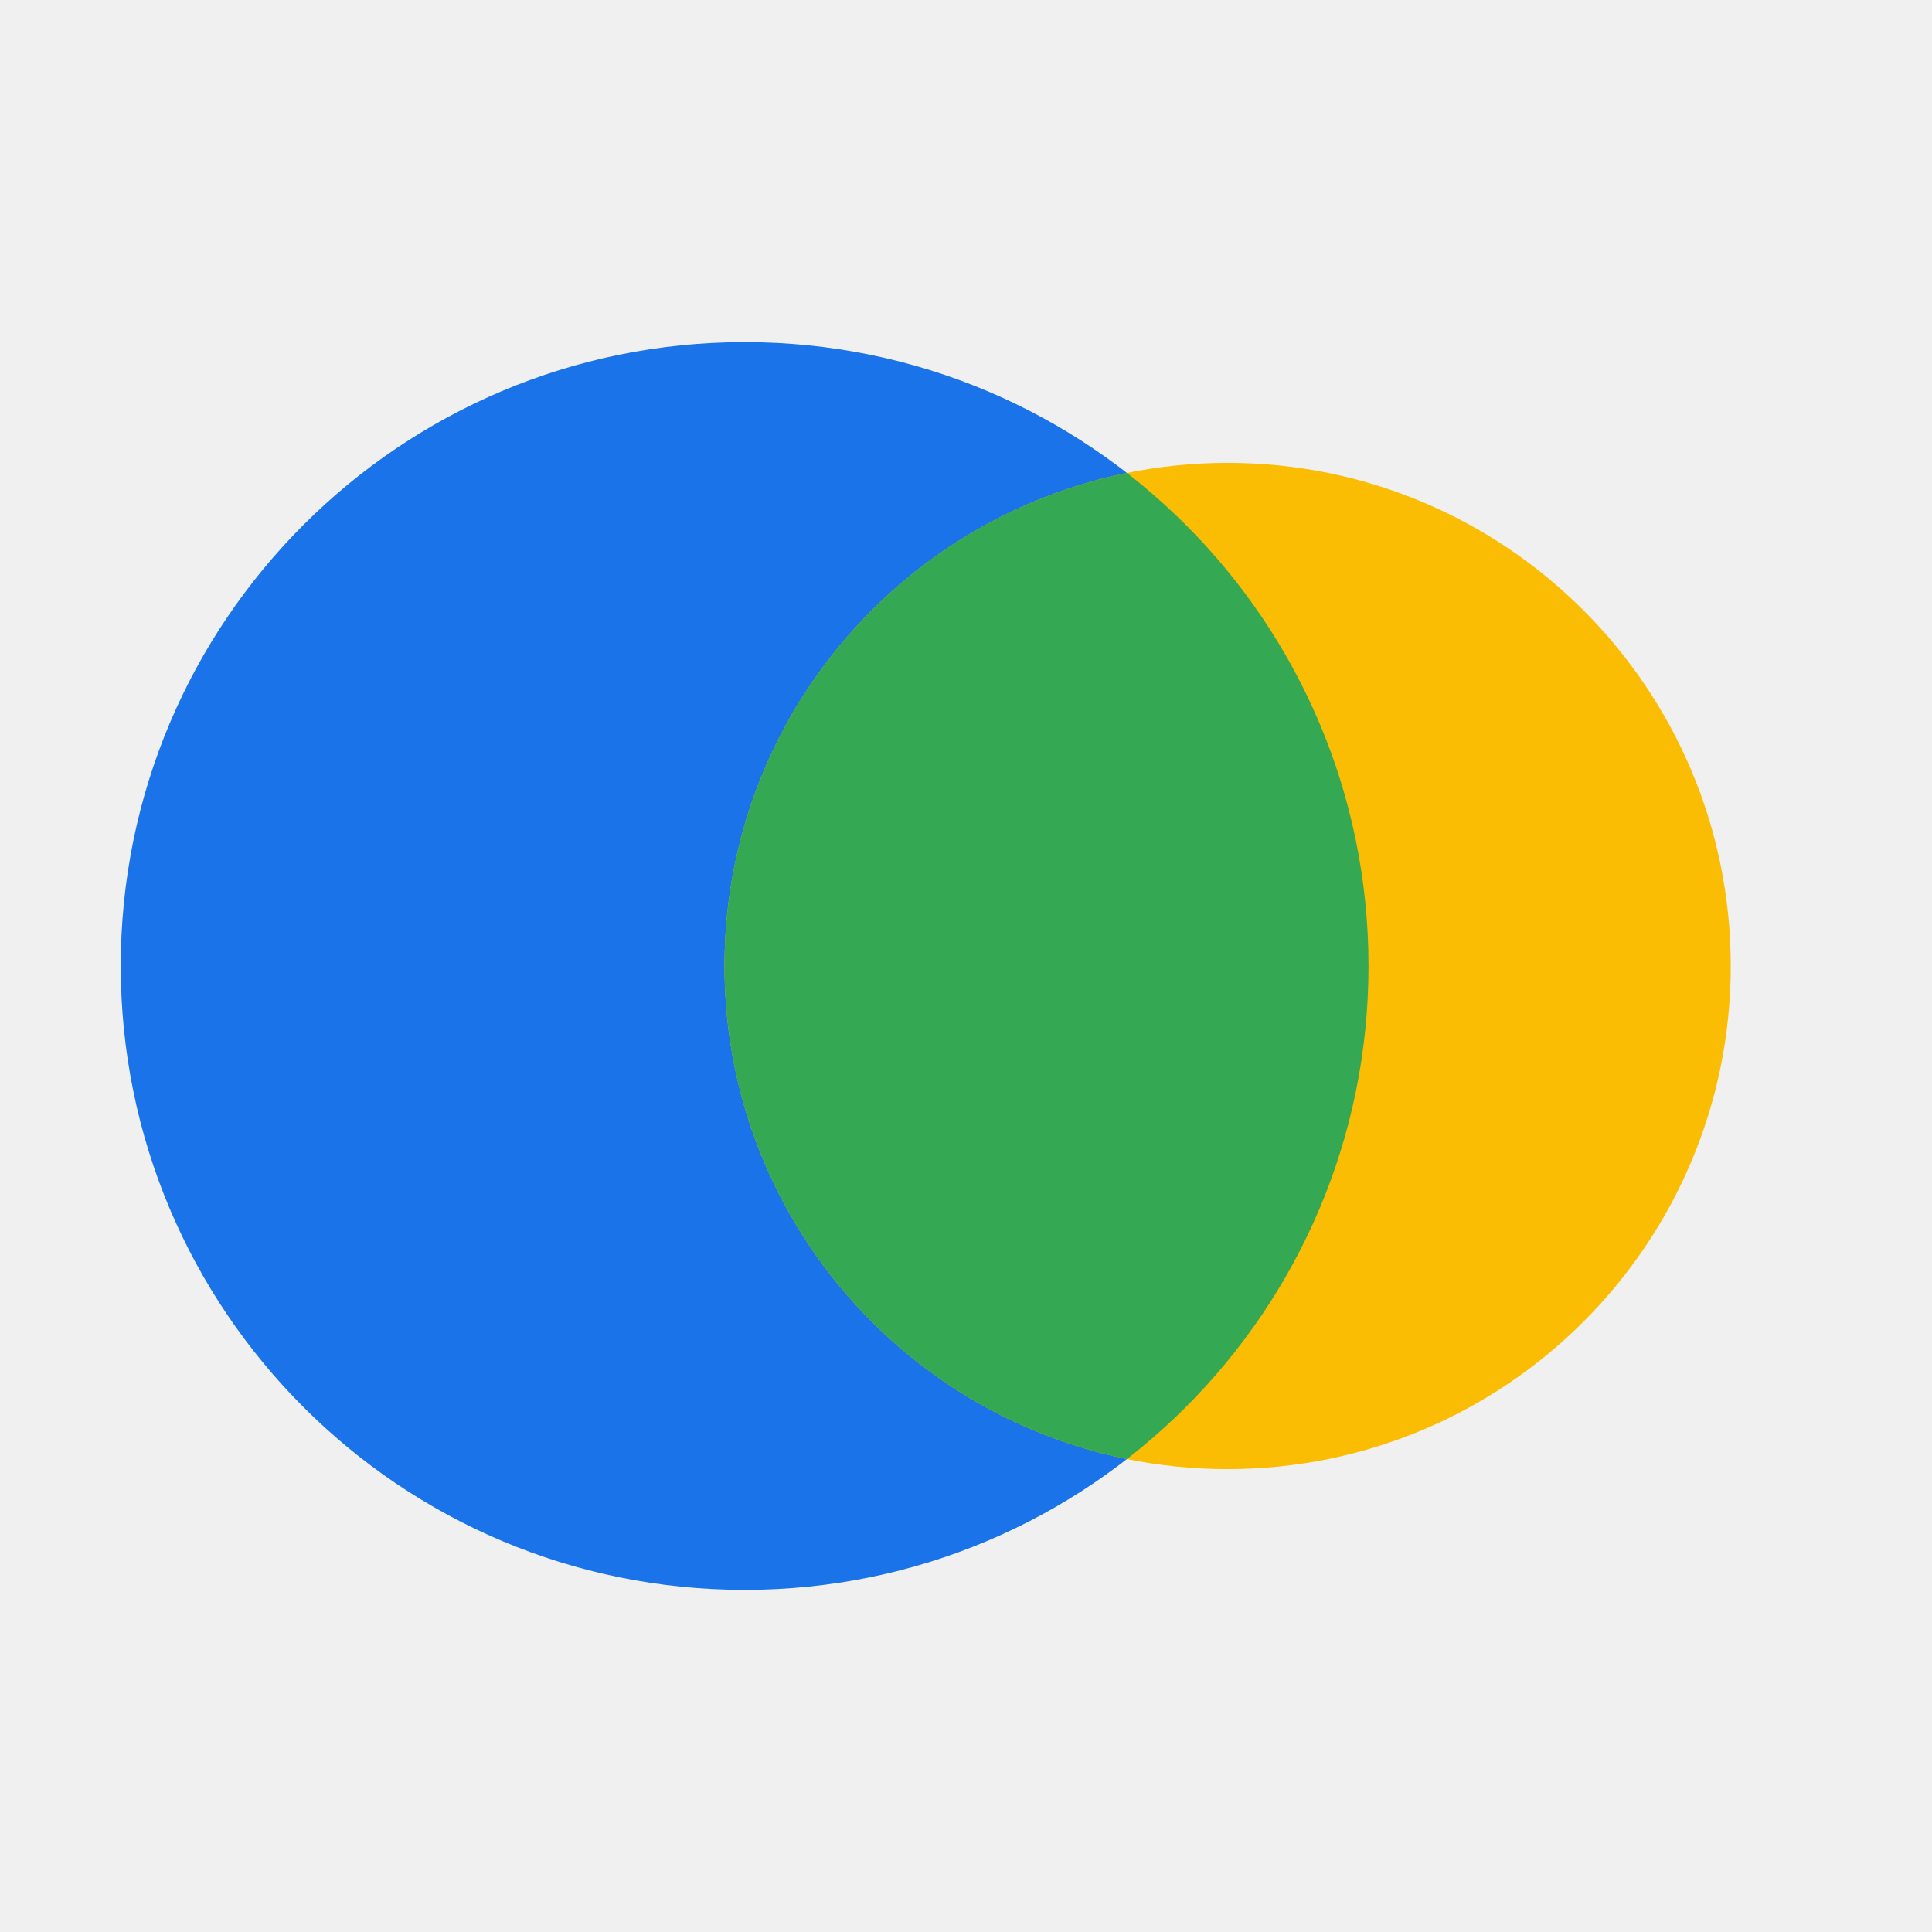
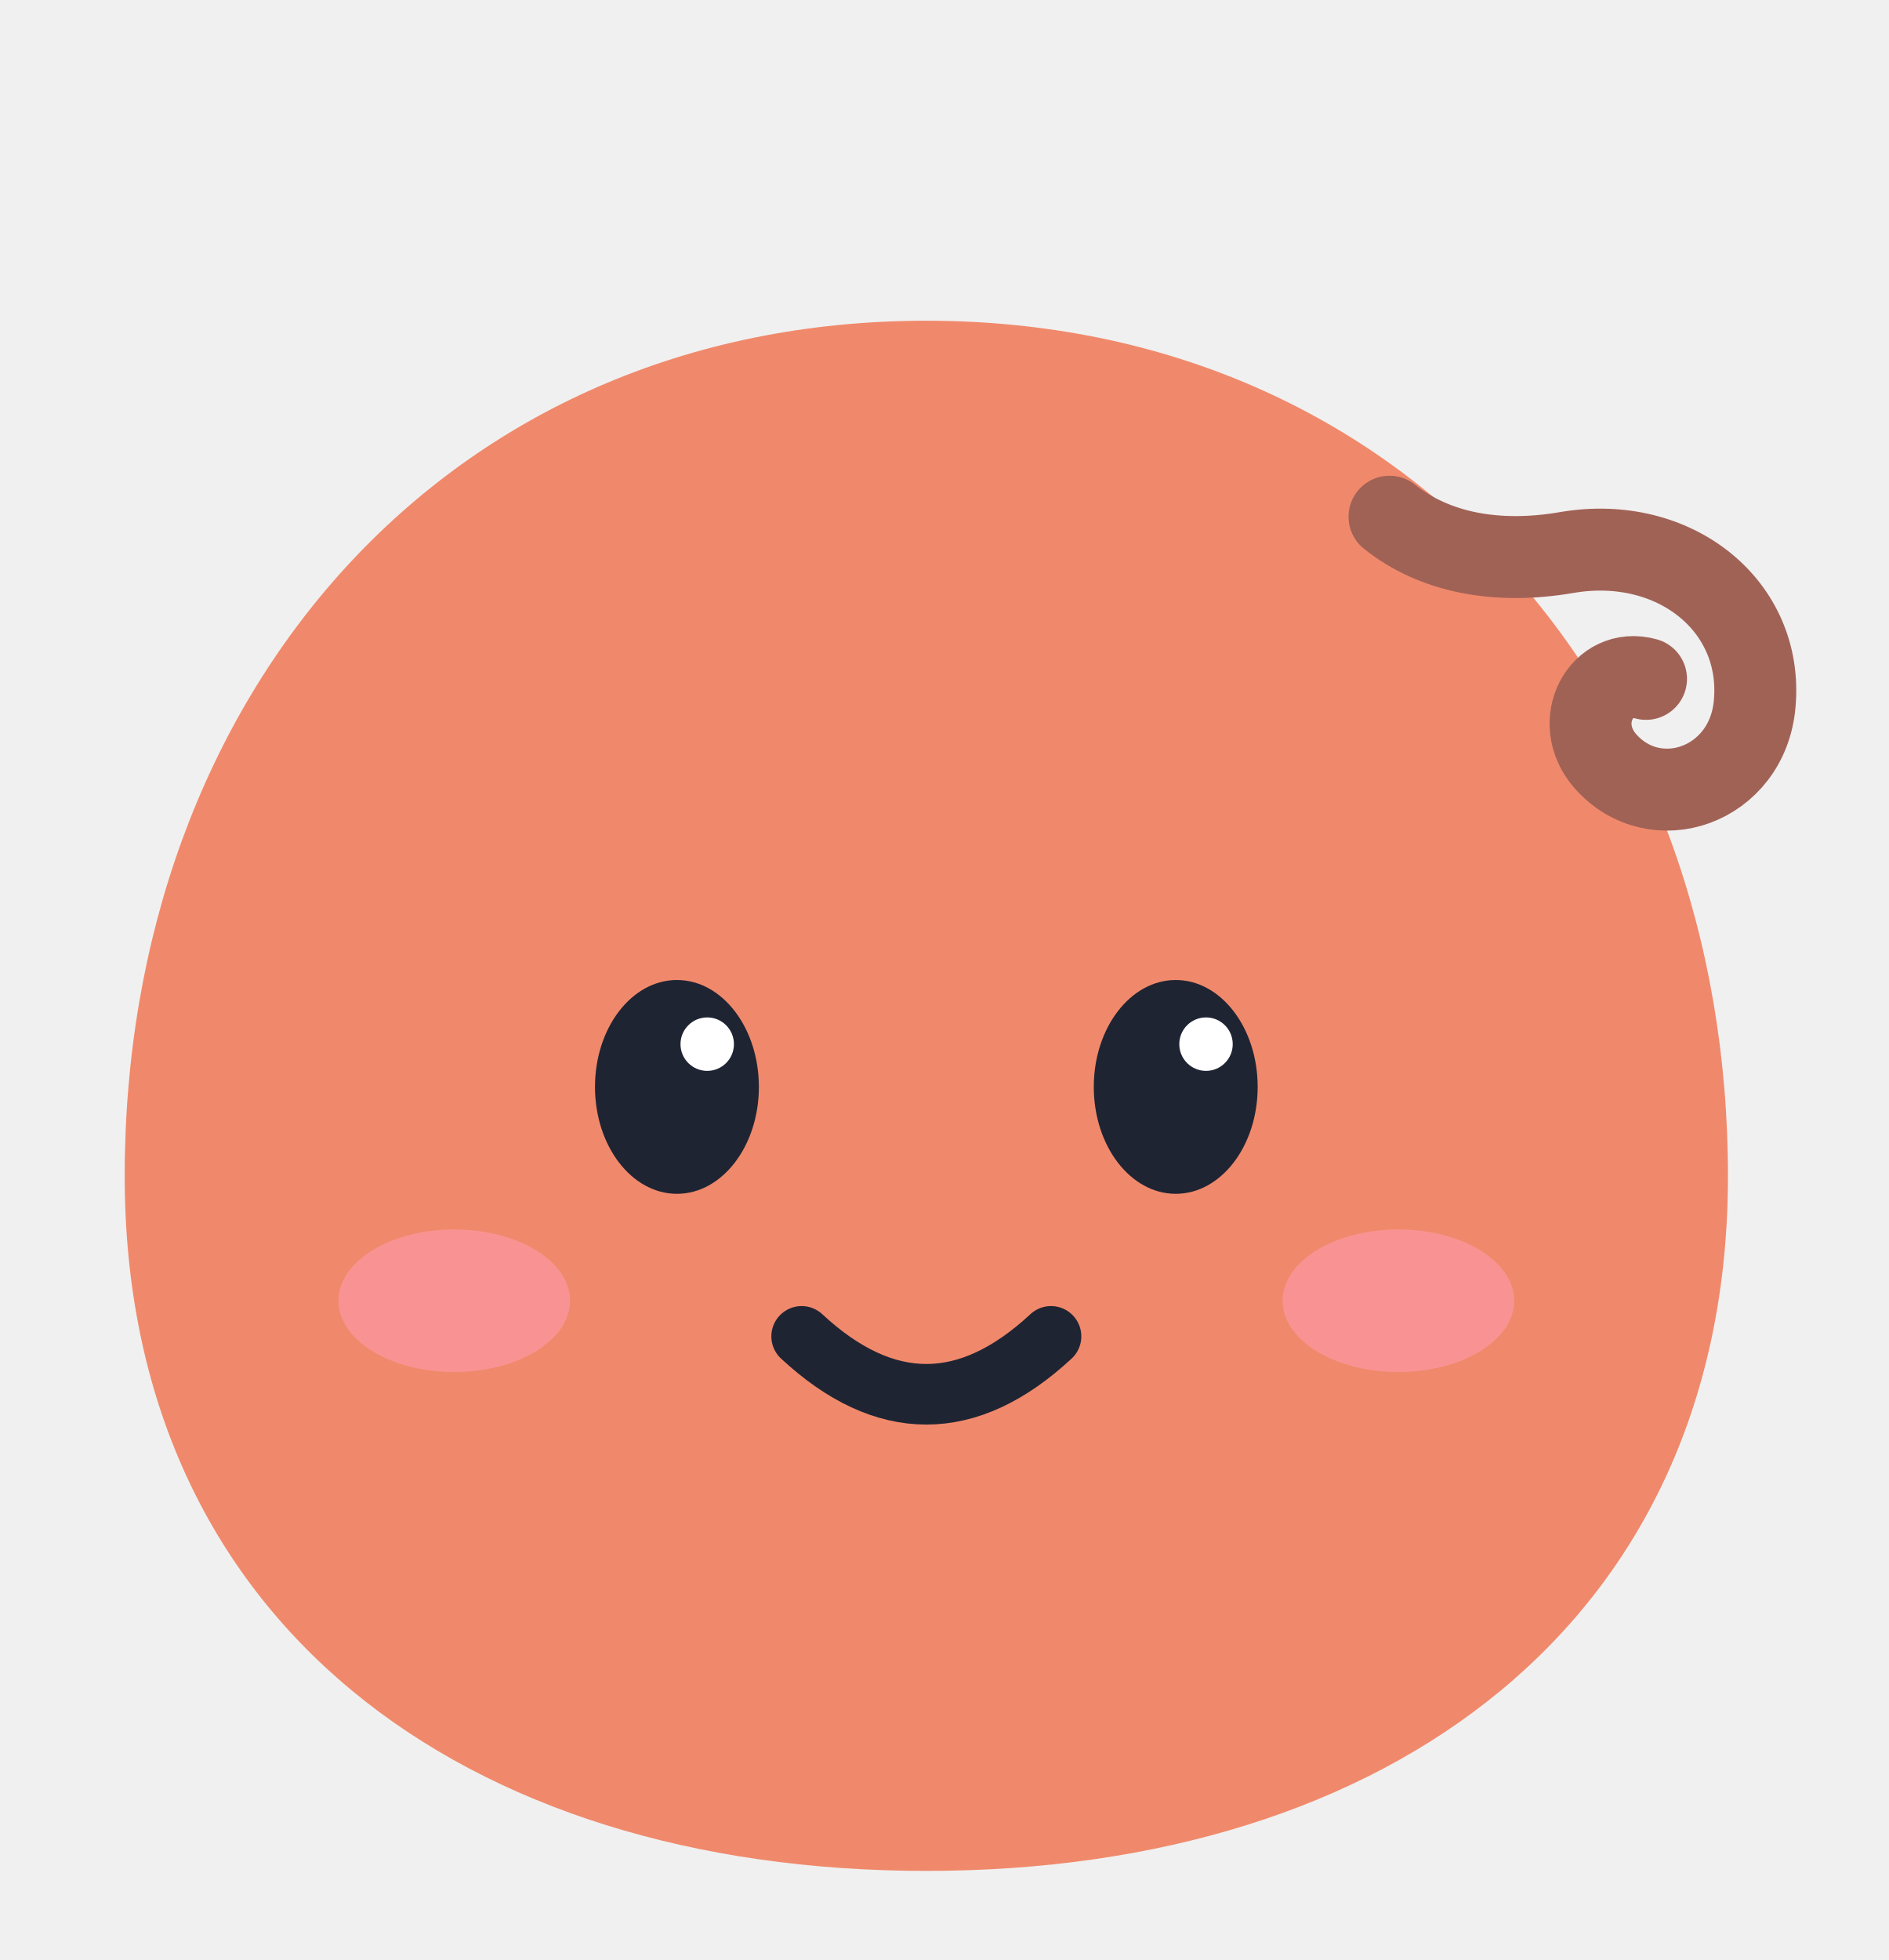
- <svg xmlns="http://www.w3.org/2000/svg" viewBox="0 0 48 48">
-   <defs>
-     <clipPath id="wb-clip">
-       <circle cx="30.5" cy="24" r="12.5" />
-     </clipPath>
-   </defs>
-   <circle cx="18.5" cy="24" r="15.5" fill="#1a73e8" />
-   <circle cx="30.5" cy="24" r="12.5" fill="#fbbc04" />
-   <circle cx="18.5" cy="24" r="15.5" fill="#34a853" clip-path="url(#wb-clip)" />
+ <svg xmlns="http://www.w3.org/2000/svg" viewBox="8 2 106 110">
+   <path d="M60 20C87 20 105 41 105 68C105 93 86 107 60 107C34 107 15 93 15 68C15 41 33 20 60 20Z" fill="#f0896b" />
+   <path d="M96 33c6-1 11 3 10.5 8.5c-.4 4.6-5.6 6.4-8.4 3.2c-1.9-2.2-.2-5.3 2.3-4.6M96 33c-4 .7-7.5 0-10-2" fill="none" stroke="#a16256" stroke-width="4.6" stroke-linecap="round" stroke-linejoin="round" />
+   <g fill="#ff9aad" opacity=".6">
+     <ellipse cx="33.5" cy="75" rx="6.5" ry="4" />
+     <ellipse cx="86.5" cy="75" rx="6.5" ry="4" />
+   </g>
+   <ellipse cx="46" cy="63" rx="4.6" ry="6" fill="#1f2433" />
+   <ellipse cx="74" cy="63" rx="4.6" ry="6" fill="#1f2433" />
+   <circle cx="47.7" cy="60.6" r="1.5" fill="#fff" />
+   <circle cx="75.7" cy="60.6" r="1.5" fill="#fff" />
+   <path d="M53 77Q60 83.5 67 77" fill="none" stroke="#1f2433" stroke-width="3.4" stroke-linecap="round" />
</svg>
